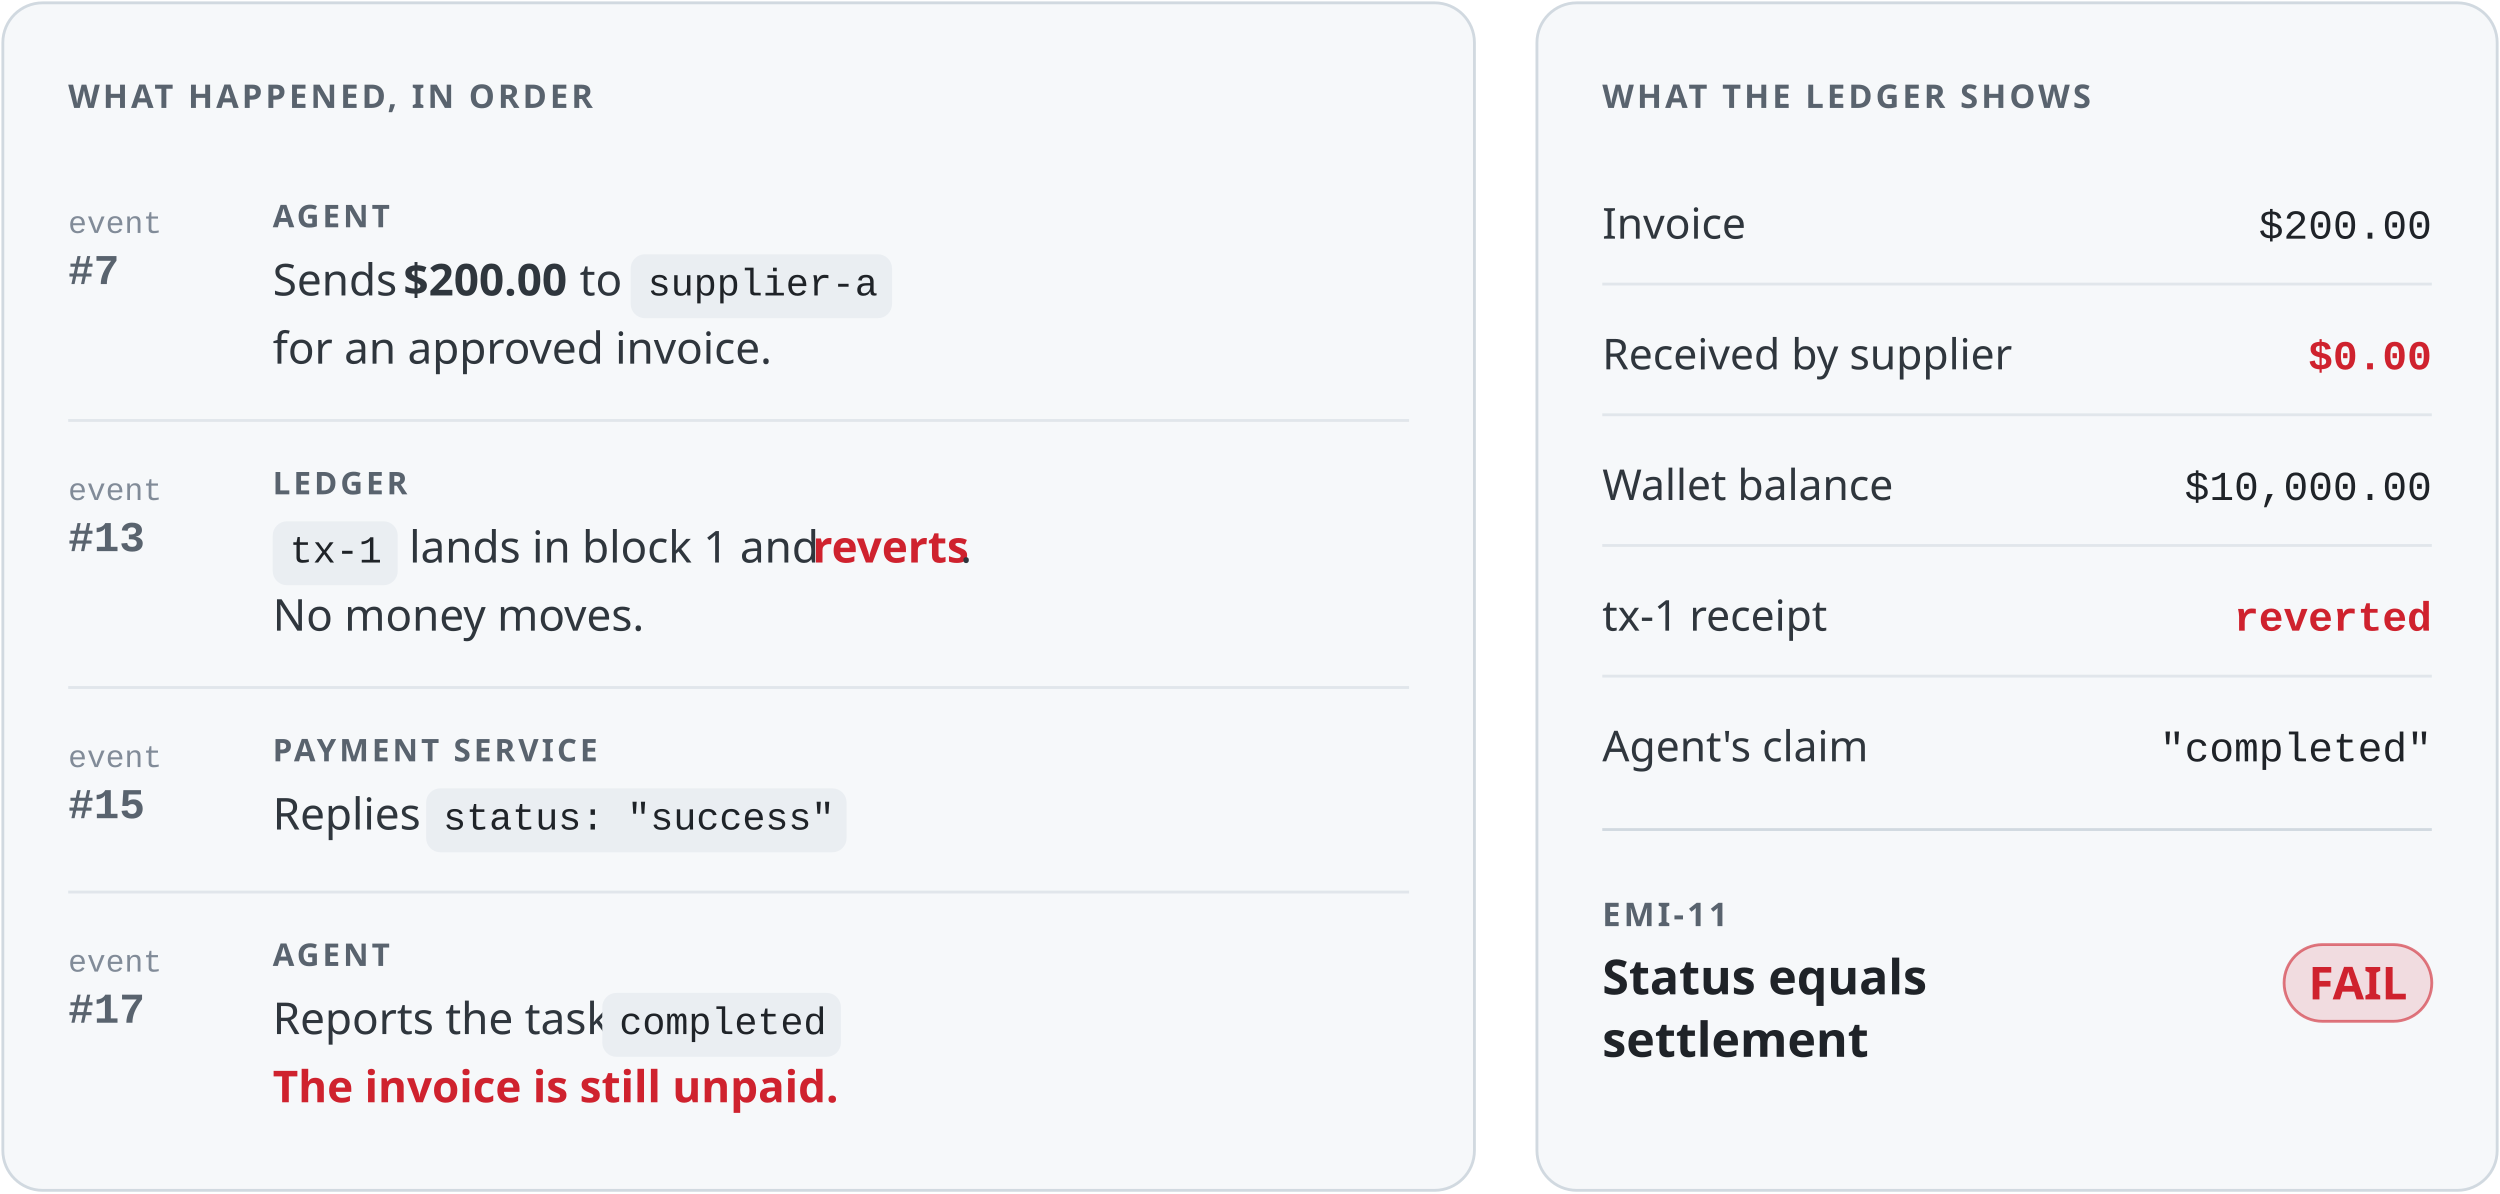
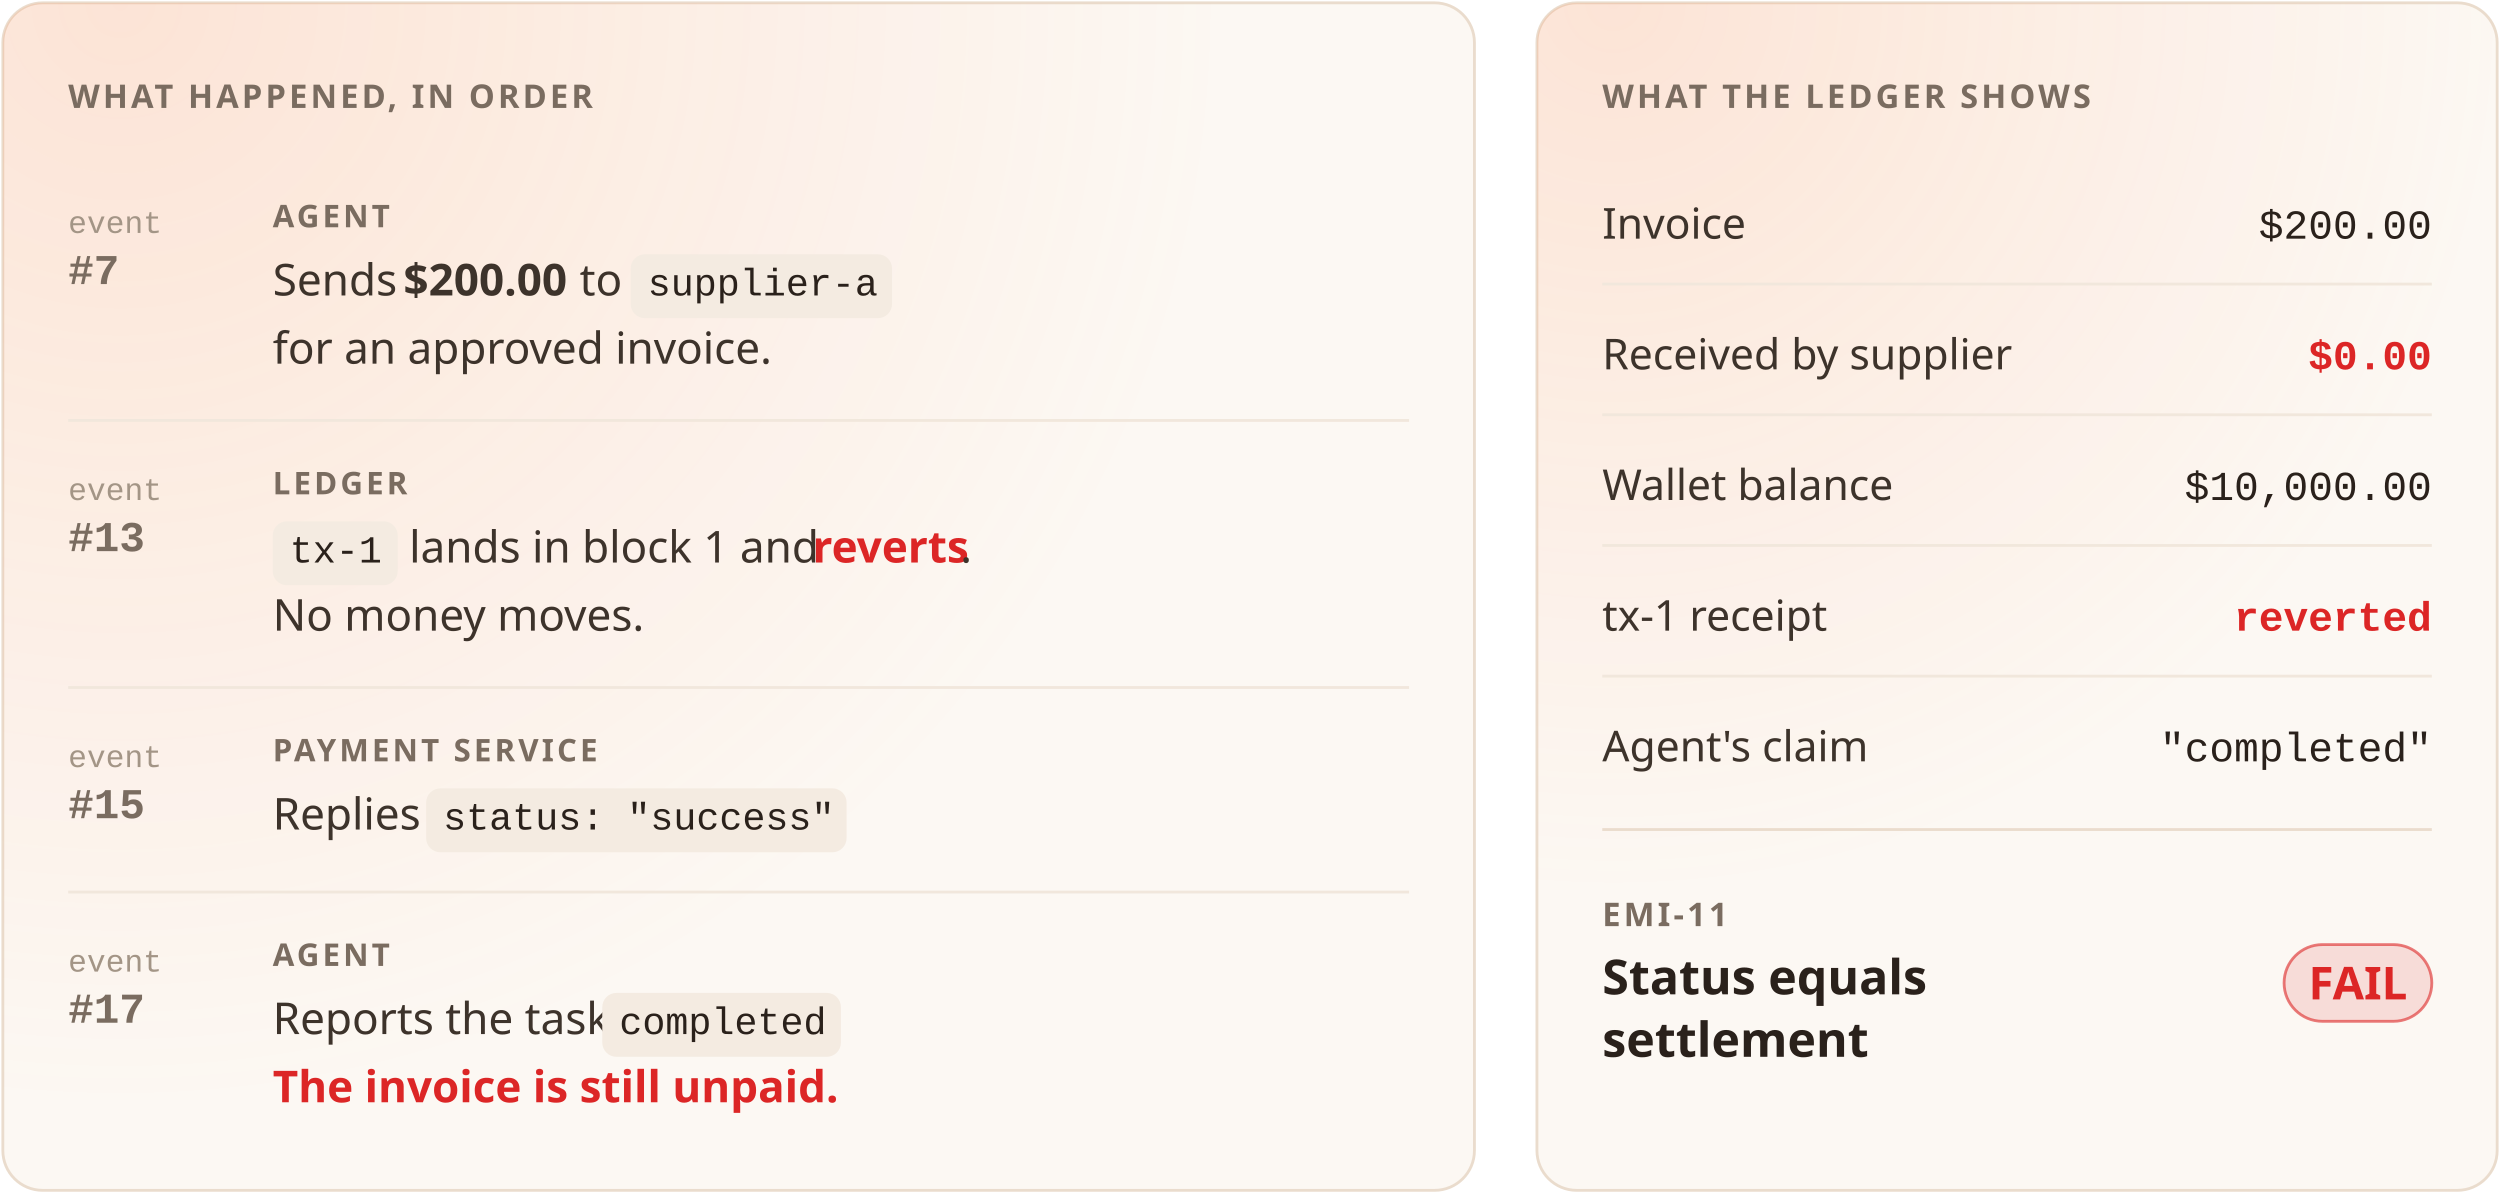
<svg xmlns="http://www.w3.org/2000/svg" viewBox="0 0 880 420" width="880" height="420" font-family="-apple-system, BlinkMacSystemFont, 'Segoe UI', 'Noto Sans', Helvetica, Arial, sans-serif" role="img">
  <style />
-   <rect x="1.0" y="1.0" width="518.0" height="418.0" rx="14" fill="#f6f8fa" stroke="#d1d9e0" stroke-opacity="1" />
-   <rect x="541.0" y="1.0" width="338.0" height="418.0" rx="14" fill="#f6f8fa" stroke="#d1d9e0" stroke-opacity="1" />
-   <text x="24.0" y="38.0" font-size="11.5" fill="#59636e" font-weight="650" text-anchor="start" letter-spacing="1.1">WHAT HAPPENED, IN ORDER</text>
-   <text x="24.0" y="82.0" font-size="11" fill="#818b98" font-weight="400" text-anchor="start" font-family="ui-monospace, SFMono-Regular, 'SF Mono', Menlo, Consolas, 'Liberation Mono', monospace">event</text>
-   <text x="24.0" y="100.0" font-size="15" fill="#59636e" font-weight="700" text-anchor="start" font-family="ui-monospace, SFMono-Regular, 'SF Mono', Menlo, Consolas, 'Liberation Mono', monospace">#7</text>
-   <text x="96.0" y="80.0" font-size="11" fill="#59636e" font-weight="650" text-anchor="start" letter-spacing="1.1">AGENT</text>
-   <text x="96.0" y="104.0" font-size="15.5" fill="#2f363d" font-weight="400" text-anchor="start" xml:space="preserve">Sends </text>
-   <text x="142.0" y="104.0" font-size="15.5" fill="#2f363d" font-weight="700" text-anchor="start" xml:space="preserve">$200.00</text>
-   <text x="200.0" y="104.0" font-size="15.5" fill="#2f363d" font-weight="400" text-anchor="start" xml:space="preserve"> to </text>
-   <rect x="222.0" y="89.5" width="92.0" height="22.5" rx="5" fill="#eaeef2" />
-   <text x="228.0" y="104.0" font-size="13.5" fill="#1f2328" font-weight="400" text-anchor="start" font-family="ui-monospace, SFMono-Regular, 'SF Mono', Menlo, Consolas, 'Liberation Mono', monospace">supplier-a</text>
-   <text x="96.0" y="128.0" font-size="15.5" fill="#2f363d" font-weight="400" text-anchor="start" xml:space="preserve">for an approved invoice.</text>
-   <line x1="24" x2="496" y1="148" y2="148" stroke="#e1e6eb" />
-   <text x="24.0" y="176.0" font-size="11" fill="#818b98" font-weight="400" text-anchor="start" font-family="ui-monospace, SFMono-Regular, 'SF Mono', Menlo, Consolas, 'Liberation Mono', monospace">event</text>
-   <text x="24.0" y="194.0" font-size="15" fill="#59636e" font-weight="700" text-anchor="start" font-family="ui-monospace, SFMono-Regular, 'SF Mono', Menlo, Consolas, 'Liberation Mono', monospace">#13</text>
-   <text x="96.0" y="174.0" font-size="11" fill="#59636e" font-weight="650" text-anchor="start" letter-spacing="1.1">LEDGER</text>
-   <rect x="96.0" y="183.5" width="44.0" height="22.5" rx="5" fill="#eaeef2" />
-   <text x="102.0" y="198.0" font-size="13.5" fill="#1f2328" font-weight="400" text-anchor="start" font-family="ui-monospace, SFMono-Regular, 'SF Mono', Menlo, Consolas, 'Liberation Mono', monospace">tx-1</text>
-   <text x="140.0" y="198.0" font-size="15.5" fill="#2f363d" font-weight="400" text-anchor="start" xml:space="preserve"> lands in block 1 and </text>
-   <text x="286.0" y="198.0" font-size="15.5" fill="#cf222e" font-weight="700" text-anchor="start" xml:space="preserve">reverts</text>
-   <text x="338.0" y="198.0" font-size="15.5" fill="#2f363d" font-weight="400" text-anchor="start" xml:space="preserve">.</text>
-   <text x="96.0" y="222.0" font-size="15.5" fill="#2f363d" font-weight="400" text-anchor="start" xml:space="preserve">No money moves.</text>
-   <line x1="24" x2="496" y1="242" y2="242" stroke="#e1e6eb" />
-   <text x="24.0" y="270.0" font-size="11" fill="#818b98" font-weight="400" text-anchor="start" font-family="ui-monospace, SFMono-Regular, 'SF Mono', Menlo, Consolas, 'Liberation Mono', monospace">event</text>
-   <text x="24.0" y="288.0" font-size="15" fill="#59636e" font-weight="700" text-anchor="start" font-family="ui-monospace, SFMono-Regular, 'SF Mono', Menlo, Consolas, 'Liberation Mono', monospace">#15</text>
-   <text x="96.0" y="268.0" font-size="11" fill="#59636e" font-weight="650" text-anchor="start" letter-spacing="1.1">PAYMENT SERVICE</text>
-   <text x="96.0" y="292.0" font-size="15.5" fill="#2f363d" font-weight="400" text-anchor="start" xml:space="preserve">Replies </text>
-   <rect x="150.0" y="277.5" width="148.0" height="22.5" rx="5" fill="#eaeef2" />
-   <text x="156.0" y="292.0" font-size="13.5" fill="#1f2328" font-weight="400" text-anchor="start" font-family="ui-monospace, SFMono-Regular, 'SF Mono', Menlo, Consolas, 'Liberation Mono', monospace">status: "success"</text>
-   <line x1="24" x2="496" y1="314" y2="314" stroke="#e1e6eb" />
-   <text x="24.0" y="342.0" font-size="11" fill="#818b98" font-weight="400" text-anchor="start" font-family="ui-monospace, SFMono-Regular, 'SF Mono', Menlo, Consolas, 'Liberation Mono', monospace">event</text>
-   <text x="24.0" y="360.0" font-size="15" fill="#59636e" font-weight="700" text-anchor="start" font-family="ui-monospace, SFMono-Regular, 'SF Mono', Menlo, Consolas, 'Liberation Mono', monospace">#17</text>
-   <text x="96.0" y="340.0" font-size="11" fill="#59636e" font-weight="650" text-anchor="start" letter-spacing="1.1">AGENT</text>
-   <text x="96.0" y="364.0" font-size="15.5" fill="#2f363d" font-weight="400" text-anchor="start" xml:space="preserve">Reports the task </text>
-   <rect x="212.0" y="349.5" width="84.0" height="22.5" rx="5" fill="#eaeef2" />
-   <text x="218.0" y="364.0" font-size="13.5" fill="#1f2328" font-weight="400" text-anchor="start" font-family="ui-monospace, SFMono-Regular, 'SF Mono', Menlo, Consolas, 'Liberation Mono', monospace">completed</text>
-   <text x="96.0" y="388.0" font-size="15.5" fill="#cf222e" font-weight="700" text-anchor="start" xml:space="preserve">The invoice is still unpaid.</text>
-   <text x="564.0" y="38.0" font-size="11.5" fill="#59636e" font-weight="650" text-anchor="start" letter-spacing="1.1">WHAT THE LEDGER SHOWS</text>
-   <text x="564.0" y="84.0" font-size="15" fill="#2f363d" font-weight="400" text-anchor="start">Invoice</text>
-   <text x="856.0" y="84.0" font-size="14.5" fill="#1f2328" font-weight="400" text-anchor="end" font-family="ui-monospace, SFMono-Regular, 'SF Mono', Menlo, Consolas, 'Liberation Mono', monospace">$200.00</text>
-   <line x1="564" x2="856" y1="100" y2="100" stroke="#e1e6eb" />
-   <text x="564.0" y="130.0" font-size="15" fill="#2f363d" font-weight="400" text-anchor="start">Received by supplier</text>
-   <text x="856.0" y="130.0" font-size="14.5" fill="#cf222e" font-weight="700" text-anchor="end" font-family="ui-monospace, SFMono-Regular, 'SF Mono', Menlo, Consolas, 'Liberation Mono', monospace">$0.00</text>
-   <line x1="564" x2="856" y1="146" y2="146" stroke="#e1e6eb" />
-   <text x="564.0" y="176.0" font-size="15" fill="#2f363d" font-weight="400" text-anchor="start">Wallet balance</text>
-   <text x="856.0" y="176.0" font-size="14.5" fill="#1f2328" font-weight="400" text-anchor="end" font-family="ui-monospace, SFMono-Regular, 'SF Mono', Menlo, Consolas, 'Liberation Mono', monospace">$10,000.00</text>
-   <line x1="564" x2="856" y1="192" y2="192" stroke="#e1e6eb" />
-   <text x="564.0" y="222.0" font-size="15" fill="#2f363d" font-weight="400" text-anchor="start">tx-1 receipt</text>
-   <text x="856.0" y="222.0" font-size="14.5" fill="#cf222e" font-weight="700" text-anchor="end" font-family="ui-monospace, SFMono-Regular, 'SF Mono', Menlo, Consolas, 'Liberation Mono', monospace">reverted</text>
-   <line x1="564" x2="856" y1="238" y2="238" stroke="#e1e6eb" />
-   <text x="564.0" y="268.0" font-size="15" fill="#2f363d" font-weight="400" text-anchor="start">Agent's claim</text>
-   <text x="856.0" y="268.0" font-size="14.5" fill="#1f2328" font-weight="400" text-anchor="end" font-family="ui-monospace, SFMono-Regular, 'SF Mono', Menlo, Consolas, 'Liberation Mono', monospace">"completed"</text>
-   <line x1="564" x2="856" y1="292" y2="292" stroke="#d1d9e0" />
-   <text x="564.0" y="326.0" font-size="11.5" fill="#59636e" font-weight="650" text-anchor="start" letter-spacing="1.1">EMI-11</text>
-   <text x="564.0" y="350.0" font-size="17" fill="#1f2328" font-weight="750" text-anchor="start">Status equals</text>
-   <text x="564.0" y="372.0" font-size="17" fill="#1f2328" font-weight="750" text-anchor="start">settlement</text>
-   <rect x="804.0" y="332.5" width="52.0" height="27" rx="13.5" fill="#cf222e" fill-opacity="0.13" stroke="#cf222e" stroke-opacity="0.6" />
-   <text x="830.0" y="351.8" font-size="16" fill="#cf222e" font-weight="700" text-anchor="middle">FAIL</text>
+   <rect x="1.0" y="1.0" width="518.0" height="418.0" rx="14" fill="#fcf8f3" stroke="#eadccd" stroke-opacity="1" />
+   <defs>
+     <radialGradient id="g9" cx="42.4" cy="1.0" r="388.5" gradientUnits="userSpaceOnUse">
+       <stop offset="0" stop-color="#ff7a3d" stop-opacity="0.16" />
+       <stop offset="1" stop-color="#ff7a3d" stop-opacity="0" />
+     </radialGradient>
+   </defs>
+   <rect x="1.0" y="1.0" width="518.0" height="418.0" rx="14" fill="url(#g9)" />
+   <rect x="541.0" y="1.0" width="338.0" height="418.0" rx="14" fill="#fcf8f3" stroke="#eadccd" stroke-opacity="1" />
+   <defs>
+     <radialGradient id="g10" cx="568.0" cy="1.0" r="313.5" gradientUnits="userSpaceOnUse">
+       <stop offset="0" stop-color="#ff7a3d" stop-opacity="0.16" />
+       <stop offset="1" stop-color="#ff7a3d" stop-opacity="0" />
+     </radialGradient>
+   </defs>
+   <rect x="541.0" y="1.0" width="338.0" height="418.0" rx="14" fill="url(#g10)" />
+   <text x="24.0" y="38.0" font-size="11.5" fill="#7a6c60" font-weight="650" text-anchor="start" letter-spacing="1.1">WHAT HAPPENED, IN ORDER</text>
+   <text x="24.0" y="82.0" font-size="11" fill="#a39586" font-weight="400" text-anchor="start" font-family="ui-monospace, SFMono-Regular, 'SF Mono', Menlo, Consolas, 'Liberation Mono', monospace">event</text>
+   <text x="24.0" y="100.0" font-size="15" fill="#7a6c60" font-weight="700" text-anchor="start" font-family="ui-monospace, SFMono-Regular, 'SF Mono', Menlo, Consolas, 'Liberation Mono', monospace">#7</text>
+   <text x="96.0" y="80.0" font-size="11" fill="#7a6c60" font-weight="650" text-anchor="start" letter-spacing="1.1">AGENT</text>
+   <text x="96.0" y="104.0" font-size="15.5" fill="#3d332b" font-weight="400" text-anchor="start" xml:space="preserve">Sends </text>
+   <text x="142.0" y="104.0" font-size="15.5" fill="#3d332b" font-weight="700" text-anchor="start" xml:space="preserve">$200.00</text>
+   <text x="200.0" y="104.0" font-size="15.5" fill="#3d332b" font-weight="400" text-anchor="start" xml:space="preserve"> to </text>
+   <rect x="222.0" y="89.5" width="92.0" height="22.5" rx="5" fill="#f4ebe1" />
+   <text x="228.0" y="104.0" font-size="13.5" fill="#2a211b" font-weight="400" text-anchor="start" font-family="ui-monospace, SFMono-Regular, 'SF Mono', Menlo, Consolas, 'Liberation Mono', monospace">supplier-a</text>
+   <text x="96.0" y="128.0" font-size="15.5" fill="#3d332b" font-weight="400" text-anchor="start" xml:space="preserve">for an approved invoice.</text>
+   <line x1="24" x2="496" y1="148" y2="148" stroke="#f1e7dc" />
+   <text x="24.0" y="176.0" font-size="11" fill="#a39586" font-weight="400" text-anchor="start" font-family="ui-monospace, SFMono-Regular, 'SF Mono', Menlo, Consolas, 'Liberation Mono', monospace">event</text>
+   <text x="24.0" y="194.0" font-size="15" fill="#7a6c60" font-weight="700" text-anchor="start" font-family="ui-monospace, SFMono-Regular, 'SF Mono', Menlo, Consolas, 'Liberation Mono', monospace">#13</text>
+   <text x="96.0" y="174.0" font-size="11" fill="#7a6c60" font-weight="650" text-anchor="start" letter-spacing="1.1">LEDGER</text>
+   <rect x="96.0" y="183.5" width="44.0" height="22.5" rx="5" fill="#f4ebe1" />
+   <text x="102.0" y="198.0" font-size="13.5" fill="#2a211b" font-weight="400" text-anchor="start" font-family="ui-monospace, SFMono-Regular, 'SF Mono', Menlo, Consolas, 'Liberation Mono', monospace">tx-1</text>
+   <text x="140.0" y="198.0" font-size="15.5" fill="#3d332b" font-weight="400" text-anchor="start" xml:space="preserve"> lands in block 1 and </text>
+   <text x="286.0" y="198.0" font-size="15.5" fill="#dc2626" font-weight="700" text-anchor="start" xml:space="preserve">reverts</text>
+   <text x="338.0" y="198.0" font-size="15.5" fill="#3d332b" font-weight="400" text-anchor="start" xml:space="preserve">.</text>
+   <text x="96.0" y="222.0" font-size="15.5" fill="#3d332b" font-weight="400" text-anchor="start" xml:space="preserve">No money moves.</text>
+   <line x1="24" x2="496" y1="242" y2="242" stroke="#f1e7dc" />
+   <text x="24.0" y="270.0" font-size="11" fill="#a39586" font-weight="400" text-anchor="start" font-family="ui-monospace, SFMono-Regular, 'SF Mono', Menlo, Consolas, 'Liberation Mono', monospace">event</text>
+   <text x="24.0" y="288.0" font-size="15" fill="#7a6c60" font-weight="700" text-anchor="start" font-family="ui-monospace, SFMono-Regular, 'SF Mono', Menlo, Consolas, 'Liberation Mono', monospace">#15</text>
+   <text x="96.0" y="268.0" font-size="11" fill="#7a6c60" font-weight="650" text-anchor="start" letter-spacing="1.1">PAYMENT SERVICE</text>
+   <text x="96.0" y="292.0" font-size="15.5" fill="#3d332b" font-weight="400" text-anchor="start" xml:space="preserve">Replies </text>
+   <rect x="150.0" y="277.5" width="148.0" height="22.5" rx="5" fill="#f4ebe1" />
+   <text x="156.0" y="292.0" font-size="13.5" fill="#2a211b" font-weight="400" text-anchor="start" font-family="ui-monospace, SFMono-Regular, 'SF Mono', Menlo, Consolas, 'Liberation Mono', monospace">status: "success"</text>
+   <line x1="24" x2="496" y1="314" y2="314" stroke="#f1e7dc" />
+   <text x="24.0" y="342.0" font-size="11" fill="#a39586" font-weight="400" text-anchor="start" font-family="ui-monospace, SFMono-Regular, 'SF Mono', Menlo, Consolas, 'Liberation Mono', monospace">event</text>
+   <text x="24.0" y="360.0" font-size="15" fill="#7a6c60" font-weight="700" text-anchor="start" font-family="ui-monospace, SFMono-Regular, 'SF Mono', Menlo, Consolas, 'Liberation Mono', monospace">#17</text>
+   <text x="96.0" y="340.0" font-size="11" fill="#7a6c60" font-weight="650" text-anchor="start" letter-spacing="1.1">AGENT</text>
+   <text x="96.0" y="364.0" font-size="15.5" fill="#3d332b" font-weight="400" text-anchor="start" xml:space="preserve">Reports the task </text>
+   <rect x="212.0" y="349.5" width="84.0" height="22.5" rx="5" fill="#f4ebe1" />
+   <text x="218.0" y="364.0" font-size="13.5" fill="#2a211b" font-weight="400" text-anchor="start" font-family="ui-monospace, SFMono-Regular, 'SF Mono', Menlo, Consolas, 'Liberation Mono', monospace">completed</text>
+   <text x="96.0" y="388.0" font-size="15.5" fill="#dc2626" font-weight="700" text-anchor="start" xml:space="preserve">The invoice is still unpaid.</text>
+   <text x="564.0" y="38.0" font-size="11.5" fill="#7a6c60" font-weight="650" text-anchor="start" letter-spacing="1.1">WHAT THE LEDGER SHOWS</text>
+   <text x="564.0" y="84.0" font-size="15" fill="#3d332b" font-weight="400" text-anchor="start">Invoice</text>
+   <text x="856.0" y="84.0" font-size="14.5" fill="#2a211b" font-weight="400" text-anchor="end" font-family="ui-monospace, SFMono-Regular, 'SF Mono', Menlo, Consolas, 'Liberation Mono', monospace">$200.00</text>
+   <line x1="564" x2="856" y1="100" y2="100" stroke="#f1e7dc" />
+   <text x="564.0" y="130.0" font-size="15" fill="#3d332b" font-weight="400" text-anchor="start">Received by supplier</text>
+   <text x="856.0" y="130.0" font-size="14.5" fill="#dc2626" font-weight="700" text-anchor="end" font-family="ui-monospace, SFMono-Regular, 'SF Mono', Menlo, Consolas, 'Liberation Mono', monospace">$0.00</text>
+   <line x1="564" x2="856" y1="146" y2="146" stroke="#f1e7dc" />
+   <text x="564.0" y="176.0" font-size="15" fill="#3d332b" font-weight="400" text-anchor="start">Wallet balance</text>
+   <text x="856.0" y="176.0" font-size="14.5" fill="#2a211b" font-weight="400" text-anchor="end" font-family="ui-monospace, SFMono-Regular, 'SF Mono', Menlo, Consolas, 'Liberation Mono', monospace">$10,000.00</text>
+   <line x1="564" x2="856" y1="192" y2="192" stroke="#f1e7dc" />
+   <text x="564.0" y="222.0" font-size="15" fill="#3d332b" font-weight="400" text-anchor="start">tx-1 receipt</text>
+   <text x="856.0" y="222.0" font-size="14.5" fill="#dc2626" font-weight="700" text-anchor="end" font-family="ui-monospace, SFMono-Regular, 'SF Mono', Menlo, Consolas, 'Liberation Mono', monospace">reverted</text>
+   <line x1="564" x2="856" y1="238" y2="238" stroke="#f1e7dc" />
+   <text x="564.0" y="268.0" font-size="15" fill="#3d332b" font-weight="400" text-anchor="start">Agent's claim</text>
+   <text x="856.0" y="268.0" font-size="14.5" fill="#2a211b" font-weight="400" text-anchor="end" font-family="ui-monospace, SFMono-Regular, 'SF Mono', Menlo, Consolas, 'Liberation Mono', monospace">"completed"</text>
+   <line x1="564" x2="856" y1="292" y2="292" stroke="#eadccd" />
+   <text x="564.0" y="326.0" font-size="11.5" fill="#7a6c60" font-weight="650" text-anchor="start" letter-spacing="1.1">EMI-11</text>
+   <text x="564.0" y="350.0" font-size="17" fill="#2a211b" font-weight="650" text-anchor="start">Status equals</text>
+   <text x="564.0" y="372.0" font-size="17" fill="#2a211b" font-weight="650" text-anchor="start">settlement</text>
+   <rect x="804.0" y="332.5" width="52.0" height="27" rx="13.5" fill="#dc2626" fill-opacity="0.13" stroke="#dc2626" stroke-opacity="0.6" />
+   <text x="830.0" y="351.8" font-size="16" fill="#dc2626" font-weight="700" text-anchor="middle">FAIL</text>
</svg>
